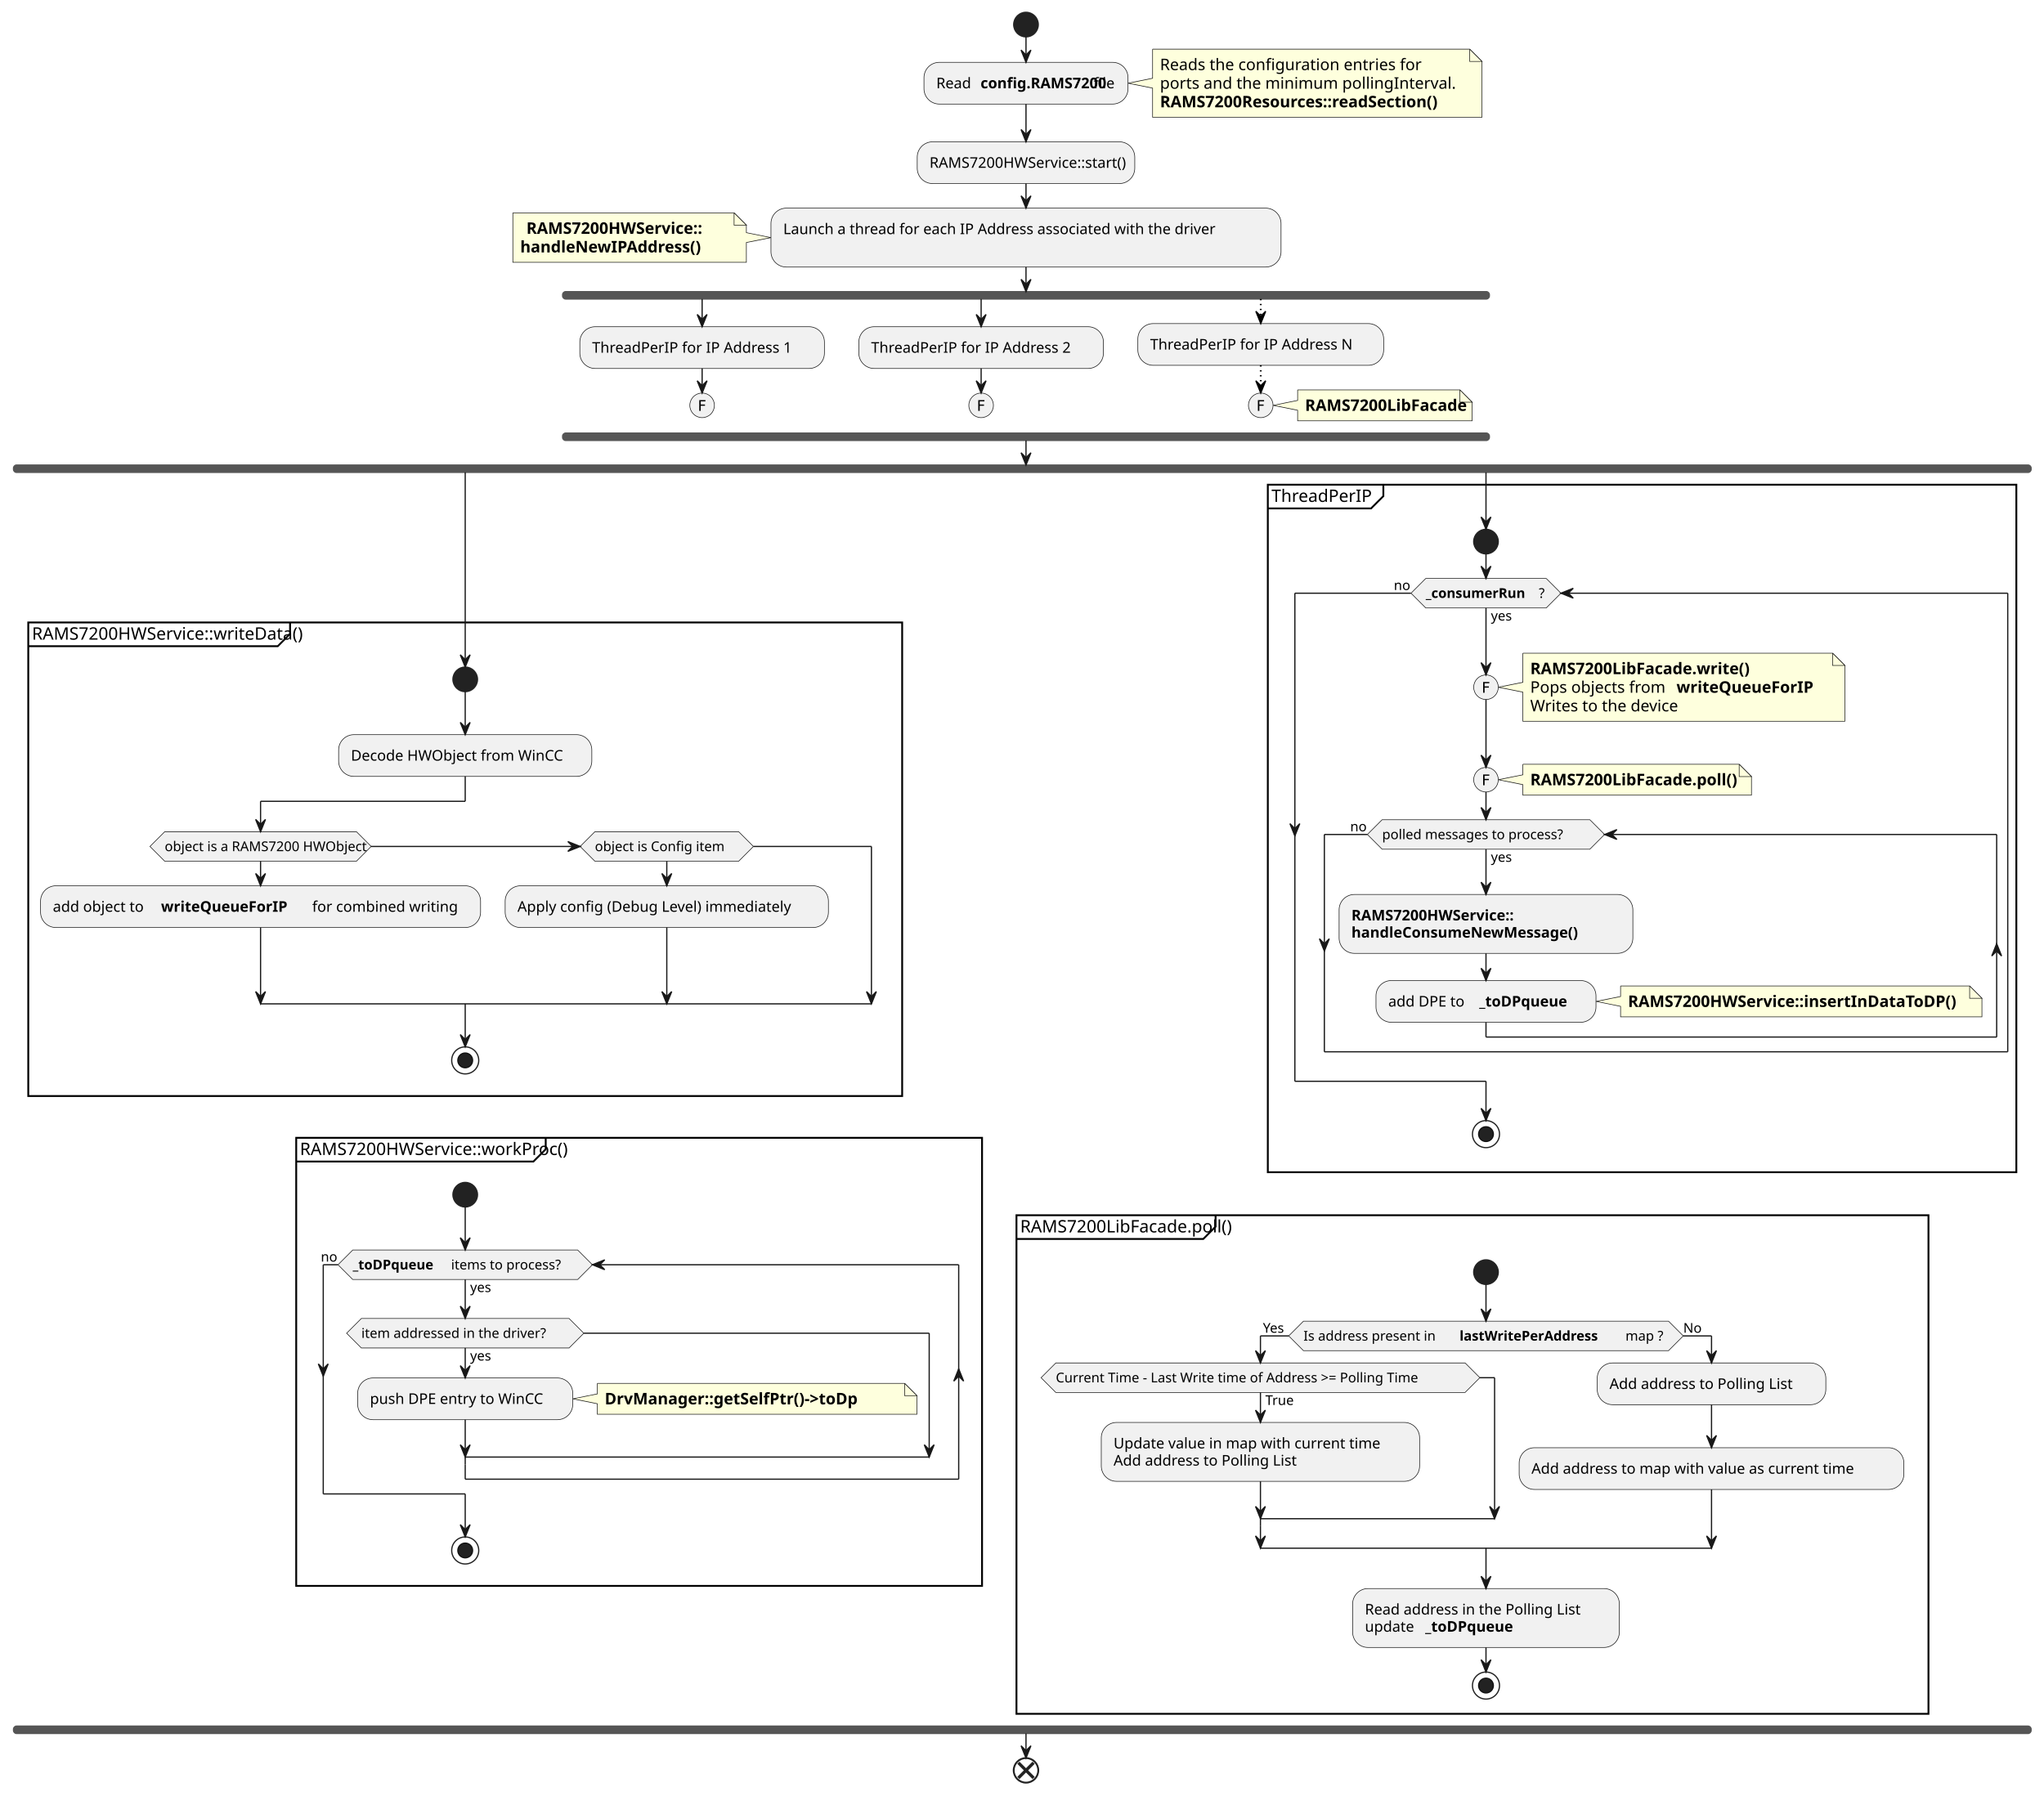
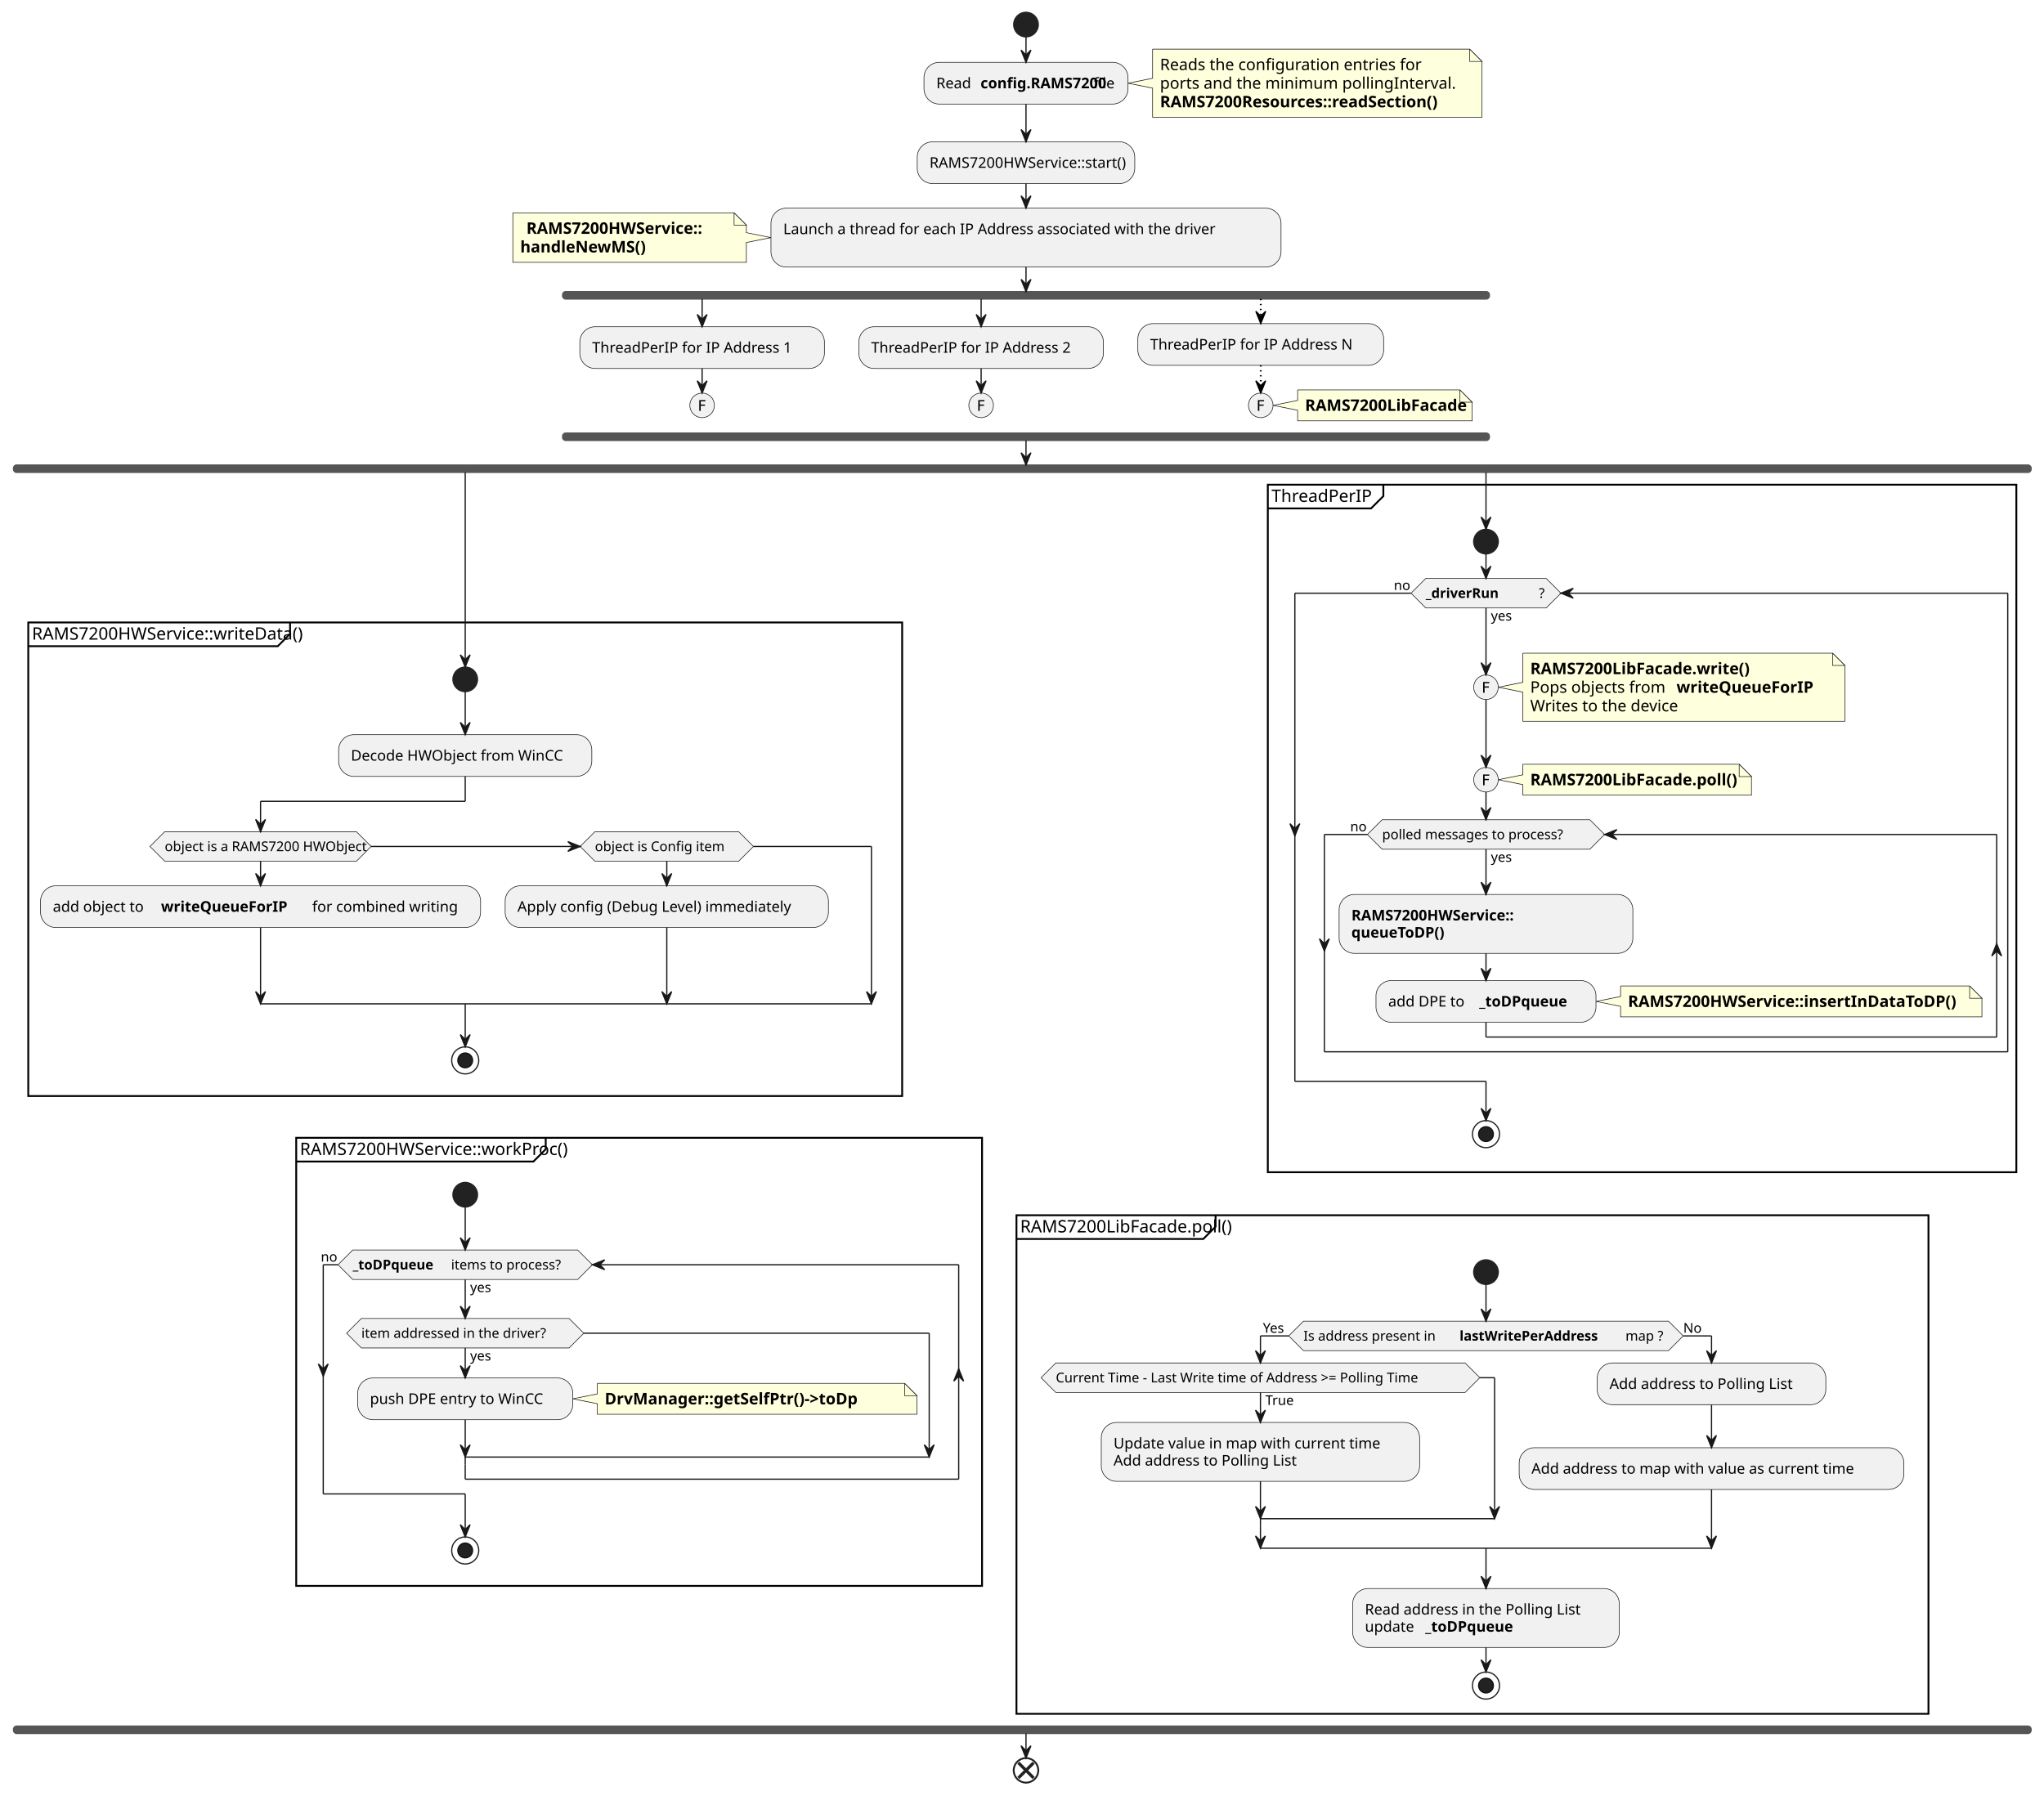
<svg xmlns="http://www.w3.org/2000/svg" contentStyleType="text/css" height="1461px" preserveAspectRatio="none" style="width:1663px;height:1461px;background:#FFFFFF;" version="1.1" viewBox="0 0 1663 1461" width="1663px" zoomAndPan="magnify">
  <defs />
  <g>
    <ellipse cx="834.75" cy="20" fill="#222222" rx="10" ry="10" style="stroke:#222222;stroke-width:1.0;" />
    <path d="M937.75,40 L937.75,63.699 L917.75,67.699 L937.75,71.699 L937.75,95.398 A0,0 0 0 0 937.75,95.398 L1205.75,95.398 A0,0 0 0 0 1205.75,95.398 L1205.75,50 L1195.75,40 L937.75,40 A0,0 0 0 0 937.75,40 " fill="#FEFFDD" style="stroke:#181818;stroke-width:0.5;" />
    <path d="M1195.75,40 L1195.75,50 L1205.75,50 L1195.75,40 " fill="#FEFFDD" style="stroke:#181818;stroke-width:0.5;" />
    <text fill="#000000" font-family="sans-serif" font-size="13" lengthAdjust="spacing" textLength="220" x="943.75" y="57.067">Reads the configuration entries for</text>
    <text fill="#000000" font-family="sans-serif" font-size="13" lengthAdjust="spacing" textLength="247" x="943.75" y="72.2">ports and the minimum pollingInterval.</text>
    <text fill="#000000" font-family="sans-serif" font-size="13" font-weight="bold" lengthAdjust="spacing" textLength="231" x="943.75" y="87.332">RAMS7200Resources::readSection()</text>
    <rect fill="#F1F1F1" height="33.969" rx="12.5" ry="12.5" style="stroke:#181818;stroke-width:0.5;" width="166" x="751.75" y="50.715" />
    <text fill="#000000" font-family="sans-serif" font-size="12" lengthAdjust="spacing" textLength="32" x="761.75" y="71.853">Read</text>
    <text fill="#000000" font-family="sans-serif" font-size="12" font-weight="bold" lengthAdjust="spacing" textLength="88" x="797.75" y="71.853">config.RAMS7200</text>
    <text fill="#000000" font-family="sans-serif" font-size="12" lengthAdjust="spacing" textLength="18" x="889.75" y="71.853">file</text>
    <rect fill="#F1F1F1" height="33.969" rx="12.5" ry="12.5" style="stroke:#181818;stroke-width:0.5;" width="177" x="746.25" y="115.398" />
    <text fill="#000000" font-family="sans-serif" font-size="12" lengthAdjust="spacing" textLength="153" x="756.25" y="136.537">RAMS7200HWService::start()</text>
    <path d="M417.25,173.203 L417.25,213.469 A0,0 0 0 0 417.25,213.469 L607.25,213.469 A0,0 0 0 0 607.25,213.469 L607.25,197.336 L627.25,193.336 L607.25,189.336 L607.25,183.203 L597.25,173.203 L417.25,173.203 A0,0 0 0 0 417.25,173.203 " fill="#FEFFDD" style="stroke:#181818;stroke-width:0.5;" />
    <path d="M597.25,173.203 L597.25,183.203 L607.25,183.203 L597.25,173.203 " fill="#FEFFDD" style="stroke:#181818;stroke-width:0.5;" />
    <text fill="#000000" font-family="sans-serif" font-size="13" font-weight="bold" lengthAdjust="spacing" textLength="133" x="428.25" y="190.27">RAMS7200HWService::</text>
-     <text fill="#000000" font-family="sans-serif" font-size="13" font-weight="bold" lengthAdjust="spacing" textLength="169" x="423.25" y="205.403">handleNewIPAddress()</text>
+     <text fill="#000000" font-family="sans-serif" font-size="13" font-weight="bold" lengthAdjust="spacing" textLength="169" x="423.25" y="205.403">handleNewMS()</text>
    <rect fill="#F1F1F1" height="47.938" rx="12.5" ry="12.5" style="stroke:#181818;stroke-width:0.5;" width="415" x="627.25" y="169.367" />
    <text fill="#000000" font-family="sans-serif" font-size="12" lengthAdjust="spacing" textLength="395" x="637.25" y="190.506">Launch a thread for each IP Address associated with the driver</text>
    <text fill="#000000" font-family="sans-serif" font-size="12" lengthAdjust="spacing" textLength="4" x="637.25" y="204.475"> </text>
    <rect fill="#555555" height="6" rx="2.5" ry="2.5" style="stroke:#555555;stroke-width:1.0;" width="754" x="457.75" y="237.305" />
    <rect fill="#F1F1F1" height="33.969" rx="12.5" ry="12.5" style="stroke:#181818;stroke-width:0.5;" width="199" x="471.75" y="265.871" />
    <text fill="#000000" font-family="sans-serif" font-size="12" lengthAdjust="spacing" textLength="179" x="481.75" y="287.01">ThreadPerIP for IP Address 1</text>
    <ellipse cx="571.25" cy="329.84" fill="#F1F1F1" rx="10" ry="10" style="stroke:#181818;stroke-width:0.5;" />
    <path d="M568.922,325.59 L573.953,325.59 L573.953,326.59 L570.109,326.59 L570.109,329.168 L573.578,329.168 L573.578,330.168 L570.109,330.168 L570.109,334.34 L568.922,334.34 L568.922,325.59 Z " fill="#000000" />
    <rect fill="#F1F1F1" height="33.969" rx="12.5" ry="12.5" style="stroke:#181818;stroke-width:0.5;" width="199" x="698.75" y="265.871" />
    <text fill="#000000" font-family="sans-serif" font-size="12" lengthAdjust="spacing" textLength="179" x="708.75" y="287.01">ThreadPerIP for IP Address 2</text>
    <ellipse cx="798.25" cy="329.84" fill="#F1F1F1" rx="10" ry="10" style="stroke:#181818;stroke-width:0.5;" />
    <path d="M795.922,325.59 L800.953,325.59 L800.953,326.59 L797.109,326.59 L797.109,329.168 L800.578,329.168 L800.578,330.168 L797.109,330.168 L797.109,334.34 L795.922,334.34 L795.922,325.59 Z " fill="#000000" />
    <rect fill="#F1F1F1" height="33.969" rx="12.5" ry="12.5" style="stroke:#181818;stroke-width:0.5;" width="200" x="925.75" y="263.305" />
    <text fill="#000000" font-family="sans-serif" font-size="12" lengthAdjust="spacing" textLength="180" x="935.75" y="284.443">ThreadPerIP for IP Address N</text>
    <path d="M1055.75,317.273 L1055.75,325.84 L1035.75,329.84 L1055.75,333.84 L1055.75,342.406 A0,0 0 0 0 1055.75,342.406 L1197.75,342.406 A0,0 0 0 0 1197.75,342.406 L1197.75,327.273 L1187.75,317.273 L1055.75,317.273 A0,0 0 0 0 1055.75,317.273 " fill="#FEFFDD" style="stroke:#181818;stroke-width:0.5;" />
    <path d="M1187.75,317.273 L1187.75,327.273 L1197.75,327.273 L1187.75,317.273 " fill="#FEFFDD" style="stroke:#181818;stroke-width:0.5;" />
    <text fill="#000000" font-family="sans-serif" font-size="13" font-weight="bold" lengthAdjust="spacing" textLength="121" x="1061.75" y="334.34">RAMS7200LibFacade</text>
    <ellipse cx="1025.75" cy="329.84" fill="#F1F1F1" rx="10" ry="10" style="stroke:#181818;stroke-width:0.5;" />
    <path d="M1023.422,325.59 L1028.453,325.59 L1028.453,326.59 L1024.609,326.59 L1024.609,329.168 L1028.078,329.168 L1028.078,330.168 L1024.609,330.168 L1024.609,334.34 L1023.422,334.34 L1023.422,325.59 Z " fill="#000000" />
    <rect fill="#555555" height="6" rx="2.5" ry="2.5" style="stroke:#555555;stroke-width:1.0;" width="754" x="457.75" y="352.406" />
    <rect fill="#555555" height="6" rx="2.5" ry="2.5" style="stroke:#555555;stroke-width:1.0;" width="1641.5" x="11" y="378.406" />
    <rect fill="none" height="385.352" style="stroke:#000000;stroke-width:1.5;" width="711" x="23" y="506.512" />
    <path d="M236,506.512 L236,515.809 L226,525.809 L23,525.809 " fill="none" style="stroke:#000000;stroke-width:1.5;" />
    <text fill="#000000" font-family="sans-serif" font-size="14" lengthAdjust="spacing" textLength="203" x="26" y="520.507">RAMS7200HWService::writeData()</text>
    <ellipse cx="378.5" cy="552.809" fill="#222222" rx="10" ry="10" style="stroke:#222222;stroke-width:1.0;" />
    <rect fill="#F1F1F1" height="33.969" rx="12.5" ry="12.5" style="stroke:#181818;stroke-width:0.5;" width="206" x="275.5" y="597.809" />
    <text fill="#000000" font-family="sans-serif" font-size="12" lengthAdjust="spacing" textLength="186" x="285.5" y="618.947">Decode HWObject from WinCC</text>
    <polygon fill="#F1F1F1" points="134,676.777,290,676.777,302,688.777,290,700.777,134,700.777,122,688.777,134,676.777" style="stroke:#181818;stroke-width:0.5;" />
    <text fill="#000000" font-family="sans-serif" font-size="11" lengthAdjust="spacing" textLength="156" x="134" y="692.585">object is a RAMS7200 HWObject</text>
    <rect fill="#F1F1F1" height="33.969" rx="12.5" ry="12.5" style="stroke:#181818;stroke-width:0.5;" width="358" x="33" y="720.777" />
    <text fill="#000000" font-family="sans-serif" font-size="12" lengthAdjust="spacing" textLength="84" x="43" y="741.916">add object to</text>
    <text fill="#000000" font-family="sans-serif" font-size="12" font-weight="bold" lengthAdjust="spacing" textLength="119" x="131" y="741.916">writeQueueForIP</text>
    <text fill="#000000" font-family="sans-serif" font-size="12" lengthAdjust="spacing" textLength="127" x="254" y="741.916">for combined writing</text>
    <polygon fill="#F1F1F1" points="484,676.777,601,676.777,613,688.777,601,700.777,484,700.777,472,688.777,484,676.777" style="stroke:#181818;stroke-width:0.5;" />
    <text fill="#000000" font-family="sans-serif" font-size="11" lengthAdjust="spacing" textLength="117" x="484" y="692.585">object is Config item</text>
    <rect fill="#F1F1F1" height="33.969" rx="12.5" ry="12.5" style="stroke:#181818;stroke-width:0.5;" width="263" x="411" y="720.777" />
    <text fill="#000000" font-family="sans-serif" font-size="12" lengthAdjust="spacing" textLength="243" x="421" y="741.916">Apply config (Debug Level) immediately</text>
    <ellipse cx="378.5" cy="862.859" fill="none" rx="11" ry="11" style="stroke:#222222;stroke-width:1.0;" />
    <ellipse cx="378.5" cy="862.859" fill="#222222" rx="6" ry="6" style="stroke:#111111;stroke-width:1.0;" />
    <rect fill="none" height="364.613" style="stroke:#000000;stroke-width:1.5;" width="558" x="241" y="925.859" />
    <path d="M444,925.859 L444,935.156 L434,945.156 L241,945.156 " fill="none" style="stroke:#000000;stroke-width:1.5;" />
    <text fill="#000000" font-family="sans-serif" font-size="14" lengthAdjust="spacing" textLength="193" x="244" y="939.855">RAMS7200HWService::workProc()</text>
    <ellipse cx="378.5" cy="972.156" fill="#222222" rx="10" ry="10" style="stroke:#222222;stroke-width:1.0;" />
    <path d="M486,1125.687 L486,1134.253 L466,1138.253 L486,1142.253 L486,1150.82 A0,0 0 0 0 486,1150.82 L746,1150.82 A0,0 0 0 0 746,1150.82 L746,1135.687 L736,1125.687 L486,1125.687 A0,0 0 0 0 486,1125.687 " fill="#FEFFDD" style="stroke:#181818;stroke-width:0.5;" />
    <path d="M736,1125.687 L736,1135.687 L746,1135.687 L736,1125.687 " fill="#FEFFDD" style="stroke:#181818;stroke-width:0.5;" />
    <text fill="#000000" font-family="sans-serif" font-size="13" font-weight="bold" lengthAdjust="spacing" textLength="239" x="492" y="1142.754">DrvManager::getSelfPtr()-&gt;toDp</text>
    <rect fill="#F1F1F1" height="33.969" rx="12.5" ry="12.5" style="stroke:#181818;stroke-width:0.5;" width="175" x="291" y="1121.269" />
    <text fill="#000000" font-family="sans-serif" font-size="12" lengthAdjust="spacing" textLength="155" x="301" y="1142.408">push DPE entry to WinCC</text>
    <polygon fill="#F1F1F1" points="294,1072.867,463,1072.867,475,1084.867,463,1096.867,294,1096.867,282,1084.867,294,1072.867" style="stroke:#181818;stroke-width:0.5;" />
    <text fill="#000000" font-family="sans-serif" font-size="11" lengthAdjust="spacing" textLength="20" x="382.5" y="1107.077">yes</text>
    <text fill="#000000" font-family="sans-serif" font-size="11" lengthAdjust="spacing" textLength="169" x="294" y="1088.675">item addressed in the driver?</text>
    <polygon fill="#F1F1F1" points="287,1017.156,470,1017.156,482,1029.156,470,1041.156,287,1041.156,275,1029.156,287,1017.156" style="stroke:#181818;stroke-width:0.5;" />
    <text fill="#000000" font-family="sans-serif" font-size="11" lengthAdjust="spacing" textLength="20" x="382.5" y="1051.367">yes</text>
    <text fill="#000000" font-family="sans-serif" font-size="11" font-weight="bold" lengthAdjust="spacing" textLength="76" x="287" y="1032.964">_toDPqueue</text>
    <text fill="#000000" font-family="sans-serif" font-size="11" lengthAdjust="spacing" textLength="103" x="367" y="1032.964">items to process?</text>
    <text fill="#000000" font-family="sans-serif" font-size="11" lengthAdjust="spacing" textLength="14" x="261" y="1026.562">no</text>
    <ellipse cx="378.5" cy="1261.64" fill="none" rx="11" ry="11" style="stroke:#222222;stroke-width:1.0;" />
    <ellipse cx="378.5" cy="1261.64" fill="#222222" rx="6" ry="6" style="stroke:#111111;stroke-width:1.0;" />
    <rect fill="none" height="559.457" style="stroke:#000000;stroke-width:1.5;" width="609" x="1031.5" y="394.406" />
    <path d="M1125.5,394.406 L1125.5,403.703 L1115.5,413.703 L1031.5,413.703 " fill="none" style="stroke:#000000;stroke-width:1.5;" />
    <text fill="#000000" font-family="sans-serif" font-size="14" lengthAdjust="spacing" textLength="84" x="1034.5" y="408.401">ThreadPerIP</text>
    <ellipse cx="1209" cy="440.703" fill="#222222" rx="10" ry="10" style="stroke:#222222;stroke-width:1.0;" />
    <path d="M1239,531.508 L1239,555.207 L1219,559.207 L1239,563.207 L1239,586.906 A0,0 0 0 0 1239,586.906 L1501,586.906 A0,0 0 0 0 1501,586.906 L1501,541.508 L1491,531.508 L1239,531.508 A0,0 0 0 0 1239,531.508 " fill="#FEFFDD" style="stroke:#181818;stroke-width:0.5;" />
    <path d="M1491,531.508 L1491,541.508 L1501,541.508 L1491,531.508 " fill="#FEFFDD" style="stroke:#181818;stroke-width:0.5;" />
    <text fill="#000000" font-family="sans-serif" font-size="13" font-weight="bold" lengthAdjust="spacing" textLength="175" x="1245" y="548.575">RAMS7200LibFacade.write()</text>
    <text fill="#000000" font-family="sans-serif" font-size="13" lengthAdjust="spacing" textLength="115" x="1245" y="563.707">Pops objects from</text>
    <text fill="#000000" font-family="sans-serif" font-size="13" font-weight="bold" lengthAdjust="spacing" textLength="122" x="1364" y="563.707">writeQueueForIP</text>
    <text fill="#000000" font-family="sans-serif" font-size="13" lengthAdjust="spacing" textLength="126" x="1245" y="578.84">Writes to the device</text>
    <ellipse cx="1209" cy="559.207" fill="#F1F1F1" rx="10" ry="10" style="stroke:#181818;stroke-width:0.5;" />
    <path d="M1206.672,554.957 L1211.703,554.957 L1211.703,555.957 L1207.859,555.957 L1207.859,558.535 L1211.328,558.535 L1211.328,559.535 L1207.859,559.535 L1207.859,563.707 L1206.672,563.707 L1206.672,554.957 Z " fill="#000000" />
    <path d="M1239,621.906 L1239,630.473 L1219,634.473 L1239,638.473 L1239,647.039 A0,0 0 0 0 1239,647.039 L1425,647.039 A0,0 0 0 0 1425,647.039 L1425,631.906 L1415,621.906 L1239,621.906 A0,0 0 0 0 1239,621.906 " fill="#FEFFDD" style="stroke:#181818;stroke-width:0.5;" />
    <path d="M1415,621.906 L1415,631.906 L1425,631.906 L1415,621.906 " fill="#FEFFDD" style="stroke:#181818;stroke-width:0.5;" />
    <text fill="#000000" font-family="sans-serif" font-size="13" font-weight="bold" lengthAdjust="spacing" textLength="165" x="1245" y="638.973">RAMS7200LibFacade.poll()</text>
    <ellipse cx="1209" cy="634.473" fill="#F1F1F1" rx="10" ry="10" style="stroke:#181818;stroke-width:0.5;" />
    <path d="M1206.672,630.223 L1211.703,630.223 L1211.703,631.223 L1207.859,631.223 L1207.859,633.801 L1211.328,633.801 L1211.328,634.801 L1207.859,634.801 L1207.859,638.973 L1206.672,638.973 L1206.672,630.223 Z " fill="#000000" />
    <rect fill="#F1F1F1" height="47.938" rx="12.5" ry="12.5" style="stroke:#181818;stroke-width:0.5;" width="239" x="1089.5" y="727.844" />
    <text fill="#000000" font-family="sans-serif" font-size="12" font-weight="bold" lengthAdjust="spacing" textLength="126" x="1099.5" y="748.982">RAMS7200HWService::</text>
-     <text fill="#000000" font-family="sans-serif" font-size="12" font-weight="bold" lengthAdjust="spacing" textLength="219" x="1099.5" y="762.951">handleConsumeNewMessage()</text>
+     <text fill="#000000" font-family="sans-serif" font-size="12" font-weight="bold" lengthAdjust="spacing" textLength="219" x="1099.5" y="762.951">queueToDP()</text>
    <path d="M1318.5,802.312 L1318.5,810.879 L1298.5,814.879 L1318.5,818.879 L1318.5,827.445 A0,0 0 0 0 1318.5,827.445 L1612.5,827.445 A0,0 0 0 0 1612.5,827.445 L1612.5,812.312 L1602.5,802.312 L1318.5,802.312 A0,0 0 0 0 1318.5,802.312 " fill="#FEFFDD" style="stroke:#181818;stroke-width:0.5;" />
    <path d="M1602.5,802.312 L1602.5,812.312 L1612.5,812.312 L1602.5,802.312 " fill="#FEFFDD" style="stroke:#181818;stroke-width:0.5;" />
    <text fill="#000000" font-family="sans-serif" font-size="13" font-weight="bold" lengthAdjust="spacing" textLength="273" x="1324.5" y="819.379">RAMS7200HWService::insertInDataToDP()</text>
    <rect fill="#F1F1F1" height="33.969" rx="12.5" ry="12.5" style="stroke:#181818;stroke-width:0.5;" width="179" x="1119.5" y="797.894" />
    <text fill="#000000" font-family="sans-serif" font-size="12" lengthAdjust="spacing" textLength="70" x="1129.5" y="819.033">add DPE to</text>
    <text fill="#000000" font-family="sans-serif" font-size="12" font-weight="bold" lengthAdjust="spacing" textLength="85" x="1203.5" y="819.033">_toDPqueue</text>
    <polygon fill="#F1F1F1" points="1124.5,667.039,1293.5,667.039,1305.5,679.039,1293.5,691.039,1124.5,691.039,1112.5,679.039,1124.5,667.039" style="stroke:#181818;stroke-width:0.5;" />
    <text fill="#000000" font-family="sans-serif" font-size="11" lengthAdjust="spacing" textLength="20" x="1213" y="701.25">yes</text>
    <text fill="#000000" font-family="sans-serif" font-size="11" lengthAdjust="spacing" textLength="169" x="1124.5" y="682.847">polled messages to process?</text>
    <text fill="#000000" font-family="sans-serif" font-size="11" lengthAdjust="spacing" textLength="14" x="1098.5" y="676.445">no</text>
    <polygon fill="#F1F1F1" points="1160,470.703,1258,470.703,1270,482.703,1258,494.703,1160,494.703,1148,482.703,1160,470.703" style="stroke:#181818;stroke-width:0.5;" />
    <text fill="#000000" font-family="sans-serif" font-size="11" lengthAdjust="spacing" textLength="20" x="1213" y="504.914">yes</text>
-     <text fill="#000000" font-family="sans-serif" font-size="11" font-weight="bold" lengthAdjust="spacing" textLength="92" x="1160" y="486.511">_consumerRun</text>
+     <text fill="#000000" font-family="sans-serif" font-size="11" font-weight="bold" lengthAdjust="spacing" textLength="92" x="1160" y="486.511">_driverRun</text>
    <text fill="#000000" font-family="sans-serif" font-size="11" lengthAdjust="spacing" textLength="6" x="1252" y="486.511">?</text>
    <text fill="#000000" font-family="sans-serif" font-size="11" lengthAdjust="spacing" textLength="14" x="1134" y="480.109">no</text>
    <ellipse cx="1209" cy="922.863" fill="none" rx="11" ry="11" style="stroke:#222222;stroke-width:1.0;" />
    <ellipse cx="1209" cy="922.863" fill="#222222" rx="6" ry="6" style="stroke:#111111;stroke-width:1.0;" />
    <rect fill="none" height="405.714" style="stroke:#000000;stroke-width:1.5;" width="742" x="827" y="988.863" />
    <path d="M989,988.863 L989,998.16 L979,1008.16 L827,1008.16 " fill="none" style="stroke:#000000;stroke-width:1.5;" />
    <text fill="#000000" font-family="sans-serif" font-size="14" lengthAdjust="spacing" textLength="152" x="830" y="1002.858">RAMS7200LibFacade.poll()</text>
    <ellipse cx="1209" cy="1035.16" fill="#222222" rx="10" ry="10" style="stroke:#222222;stroke-width:1.0;" />
    <polygon fill="#F1F1F1" points="1060.5,1075.066,1357.5,1075.066,1369.5,1087.066,1357.5,1099.066,1060.5,1099.066,1048.5,1087.066,1060.5,1075.066" style="stroke:#181818;stroke-width:0.5;" />
    <text fill="#000000" font-family="sans-serif" font-size="11" lengthAdjust="spacing" textLength="123" x="1060.5" y="1090.874">Is address present in</text>
    <text fill="#000000" font-family="sans-serif" font-size="11" font-weight="bold" lengthAdjust="spacing" textLength="131" x="1187.5" y="1090.874">lastWritePerAddress</text>
    <text fill="#000000" font-family="sans-serif" font-size="11" lengthAdjust="spacing" textLength="35" x="1322.5" y="1090.874">map ?</text>
    <text fill="#000000" font-family="sans-serif" font-size="11" lengthAdjust="spacing" textLength="21" x="1027.5" y="1084.472">Yes</text>
    <text fill="#000000" font-family="sans-serif" font-size="11" lengthAdjust="spacing" textLength="15" x="1369.5" y="1084.472">No</text>
    <rect fill="#F1F1F1" height="47.938" rx="12.5" ry="12.5" style="stroke:#181818;stroke-width:0.5;" width="259" x="896" y="1157.468" />
    <text fill="#000000" font-family="sans-serif" font-size="12" lengthAdjust="spacing" textLength="239" x="906" y="1178.607">Update value in map with current time</text>
    <text fill="#000000" font-family="sans-serif" font-size="12" lengthAdjust="spacing" textLength="166" x="906" y="1192.576">Add address to Polling List</text>
    <polygon fill="#F1F1F1" points="859,1109.066,1192,1109.066,1204,1121.066,1192,1133.066,859,1133.066,847,1121.066,859,1109.066" style="stroke:#181818;stroke-width:0.5;" />
    <text fill="#000000" font-family="sans-serif" font-size="11" lengthAdjust="spacing" textLength="26" x="1029.5" y="1143.276">True</text>
    <text fill="#000000" font-family="sans-serif" font-size="11" lengthAdjust="spacing" textLength="333" x="859" y="1124.874">Current Time - Last Write time of Address &gt;= Polling Time</text>
    <rect fill="#F1F1F1" height="33.969" rx="12.5" ry="12.5" style="stroke:#181818;stroke-width:0.5;" width="186" x="1299.5" y="1109.066" />
    <text fill="#000000" font-family="sans-serif" font-size="12" lengthAdjust="spacing" textLength="166" x="1309.5" y="1130.205">Add address to Polling List</text>
    <rect fill="#F1F1F1" height="33.969" rx="12.5" ry="12.5" style="stroke:#181818;stroke-width:0.5;" width="313" x="1236" y="1178.035" />
    <text fill="#000000" font-family="sans-serif" font-size="12" lengthAdjust="spacing" textLength="293" x="1246" y="1199.173">Add address to map with value as current time</text>
    <rect fill="#F1F1F1" height="47.938" rx="12.5" ry="12.5" style="stroke:#181818;stroke-width:0.5;" width="217" x="1100.5" y="1292.64" />
    <text fill="#000000" font-family="sans-serif" font-size="12" lengthAdjust="spacing" textLength="197" x="1110.5" y="1313.779">Read address in the Polling List</text>
    <text fill="#000000" font-family="sans-serif" font-size="12" lengthAdjust="spacing" textLength="45" x="1110.5" y="1327.748">update</text>
    <text fill="#000000" font-family="sans-serif" font-size="12" font-weight="bold" lengthAdjust="spacing" textLength="85" x="1159.5" y="1327.748">_toDPqueue</text>
    <ellipse cx="1209" cy="1371.578" fill="none" rx="11" ry="11" style="stroke:#222222;stroke-width:1.0;" />
    <ellipse cx="1209" cy="1371.578" fill="#222222" rx="6" ry="6" style="stroke:#111111;stroke-width:1.0;" />
    <rect fill="#555555" height="6" rx="2.5" ry="2.5" style="stroke:#555555;stroke-width:1.0;" width="1641.5" x="11" y="1404.578" />
    <ellipse cx="834.75" cy="1440.578" fill="none" rx="10" ry="10" style="stroke:#222222;stroke-width:1.5;" />
    <line style="stroke:#222222;stroke-width:2.5;" x1="828.563" x2="840.937" y1="1434.39" y2="1446.765" />
    <line style="stroke:#222222;stroke-width:2.5;" x1="840.937" x2="828.563" y1="1434.39" y2="1446.765" />
    <line style="stroke:#181818;stroke-width:1.0;" x1="834.75" x2="834.75" y1="30" y2="50.715" />
    <polygon fill="#181818" points="830.75,40.715,834.75,50.715,838.75,40.715,834.75,44.715" style="stroke:#181818;stroke-width:1.0;" />
    <line style="stroke:#181818;stroke-width:1.0;" x1="834.75" x2="834.75" y1="84.684" y2="115.398" />
    <polygon fill="#181818" points="830.75,105.398,834.75,115.398,838.75,105.398,834.75,109.398" style="stroke:#181818;stroke-width:1.0;" />
    <line style="stroke:#181818;stroke-width:1.0;" x1="834.75" x2="834.75" y1="149.367" y2="169.367" />
    <polygon fill="#181818" points="830.75,159.367,834.75,169.367,838.75,159.367,834.75,163.367" style="stroke:#181818;stroke-width:1.0;" />
    <line style="stroke:#181818;stroke-width:1.0;" x1="571.25" x2="571.25" y1="299.84" y2="319.84" />
    <polygon fill="#181818" points="567.25,309.84,571.25,319.84,575.25,309.84,571.25,313.84" style="stroke:#181818;stroke-width:1.0;" />
    <line style="stroke:#181818;stroke-width:1.0;" x1="798.25" x2="798.25" y1="299.84" y2="319.84" />
    <polygon fill="#181818" points="794.25,309.84,798.25,319.84,802.25,309.84,798.25,313.84" style="stroke:#181818;stroke-width:1.0;" />
    <line style="stroke:#000000;stroke-width:1.5;stroke-dasharray:1.0,3.0;" x1="1025.75" x2="1025.75" y1="297.273" y2="319.84" />
    <polygon fill="#000000" points="1021.75,309.84,1025.75,319.84,1029.75,309.84,1025.75,313.84" style="stroke:#000000;stroke-width:1.0;" />
    <line style="stroke:#181818;stroke-width:1.0;" x1="571.25" x2="571.25" y1="243.305" y2="265.871" />
    <polygon fill="#181818" points="567.25,255.871,571.25,265.871,575.25,255.871,571.25,259.871" style="stroke:#181818;stroke-width:1.0;" />
    <line style="stroke:#181818;stroke-width:1.0;" x1="798.25" x2="798.25" y1="243.305" y2="265.871" />
    <polygon fill="#181818" points="794.25,255.871,798.25,265.871,802.25,255.871,798.25,259.871" style="stroke:#181818;stroke-width:1.0;" />
    <line style="stroke:#000000;stroke-width:1.5;stroke-dasharray:1.0,3.0;" x1="1025.75" x2="1025.75" y1="243.305" y2="263.305" />
    <polygon fill="#000000" points="1021.75,253.305,1025.75,263.305,1029.75,253.305,1025.75,257.305" style="stroke:#000000;stroke-width:1.0;" />
    <line style="stroke:#181818;stroke-width:1.0;" x1="834.75" x2="834.75" y1="217.305" y2="237.305" />
    <polygon fill="#181818" points="830.75,227.305,834.75,237.305,838.75,227.305,834.75,231.305" style="stroke:#181818;stroke-width:1.0;" />
    <line style="stroke:#181818;stroke-width:1.0;" x1="378.5" x2="378.5" y1="562.809" y2="597.809" />
    <polygon fill="#181818" points="374.5,587.809,378.5,597.809,382.5,587.809,378.5,591.809" style="stroke:#181818;stroke-width:1.0;" />
    <line style="stroke:#181818;stroke-width:1.0;" x1="212" x2="212" y1="700.777" y2="720.777" />
    <polygon fill="#181818" points="208,710.777,212,720.777,216,710.777,212,714.777" style="stroke:#181818;stroke-width:1.0;" />
    <line style="stroke:#181818;stroke-width:1.0;" x1="212" x2="212" y1="754.746" y2="816.859" />
    <polygon fill="#181818" points="208,806.859,212,816.859,216,806.859,212,810.859" style="stroke:#181818;stroke-width:1.0;" />
    <line style="stroke:#181818;stroke-width:1.0;" x1="542.5" x2="542.5" y1="700.777" y2="720.777" />
    <polygon fill="#181818" points="538.5,710.777,542.5,720.777,546.5,710.777,542.5,714.777" style="stroke:#181818;stroke-width:1.0;" />
    <line style="stroke:#181818;stroke-width:1.0;" x1="542.5" x2="542.5" y1="754.746" y2="816.859" />
    <polygon fill="#181818" points="538.5,806.859,542.5,816.859,546.5,806.859,542.5,810.859" style="stroke:#181818;stroke-width:1.0;" />
    <line style="stroke:#181818;stroke-width:1.0;" x1="302" x2="472" y1="688.777" y2="688.777" />
    <polygon fill="#181818" points="462,684.777,472,688.777,462,692.777,466,688.777" style="stroke:#181818;stroke-width:1.0;" />
    <line style="stroke:#181818;stroke-width:1.0;" x1="378.5" x2="378.5" y1="631.777" y2="652.039" />
    <line style="stroke:#181818;stroke-width:1.0;" x1="378.5" x2="212" y1="652.039" y2="652.039" />
    <line style="stroke:#181818;stroke-width:1.0;" x1="212" x2="212" y1="652.039" y2="676.777" />
    <polygon fill="#181818" points="208,666.777,212,676.777,216,666.777,212,670.777" style="stroke:#181818;stroke-width:1.0;" />
    <line style="stroke:#181818;stroke-width:1.0;" x1="613" x2="709" y1="688.777" y2="688.777" />
    <line style="stroke:#181818;stroke-width:1.0;" x1="709" x2="709" y1="688.777" y2="816.859" />
    <polygon fill="#181818" points="705,806.859,709,816.859,713,806.859,709,810.859" style="stroke:#181818;stroke-width:1.0;" />
    <line style="stroke:#181818;stroke-width:1.0;" x1="212" x2="709" y1="816.859" y2="816.859" />
    <line style="stroke:#181818;stroke-width:1.0;" x1="378.5" x2="378.5" y1="816.859" y2="851.859" />
    <polygon fill="#181818" points="374.5,841.859,378.5,851.859,382.5,841.859,378.5,845.859" style="stroke:#181818;stroke-width:1.0;" />
    <line style="stroke:#181818;stroke-width:1.0;" x1="378.5" x2="378.5" y1="1096.867" y2="1121.269" />
    <polygon fill="#181818" points="374.5,1111.269,378.5,1121.269,382.5,1111.269,378.5,1115.269" style="stroke:#181818;stroke-width:1.0;" />
    <line style="stroke:#181818;stroke-width:1.0;" x1="475" x2="756" y1="1084.867" y2="1084.867" />
    <line style="stroke:#181818;stroke-width:1.0;" x1="756" x2="756" y1="1084.867" y2="1185.64" />
    <polygon fill="#181818" points="752,1175.64,756,1185.64,760,1175.64,756,1179.64" style="stroke:#181818;stroke-width:1.0;" />
    <line style="stroke:#181818;stroke-width:1.0;" x1="756" x2="378.5" y1="1185.64" y2="1185.64" />
    <line style="stroke:#181818;stroke-width:1.0;" x1="378.5" x2="378.5" y1="1185.64" y2="1191.64" />
    <line style="stroke:#181818;stroke-width:1.0;" x1="378.5" x2="378.5" y1="1155.238" y2="1185.64" />
    <polygon fill="#181818" points="374.5,1175.64,378.5,1185.64,382.5,1175.64,378.5,1179.64" style="stroke:#181818;stroke-width:1.0;" />
    <line style="stroke:#181818;stroke-width:1.0;" x1="378.5" x2="378.5" y1="1041.156" y2="1072.867" />
    <polygon fill="#181818" points="374.5,1062.867,378.5,1072.867,382.5,1062.867,378.5,1066.867" style="stroke:#181818;stroke-width:1.0;" />
    <line style="stroke:#181818;stroke-width:1.0;" x1="378.5" x2="378.5" y1="1191.64" y2="1203.64" />
    <line style="stroke:#181818;stroke-width:1.0;" x1="378.5" x2="780" y1="1203.64" y2="1203.64" />
    <polygon fill="#181818" points="776,1123.851,780,1113.851,784,1123.851,780,1119.851" style="stroke:#181818;stroke-width:1.0;" />
    <line style="stroke:#181818;stroke-width:1.0;" x1="780" x2="780" y1="1029.156" y2="1203.64" />
    <line style="stroke:#181818;stroke-width:1.0;" x1="780" x2="482" y1="1029.156" y2="1029.156" />
    <polygon fill="#181818" points="492,1025.156,482,1029.156,492,1033.156,488,1029.156" style="stroke:#181818;stroke-width:1.0;" />
    <line style="stroke:#181818;stroke-width:1.0;" x1="275" x2="263" y1="1029.156" y2="1029.156" />
    <polygon fill="#181818" points="259,1109.851,263,1119.851,267,1109.851,263,1113.851" style="stroke:#181818;stroke-width:1.0;" />
    <line style="stroke:#181818;stroke-width:1.0;" x1="263" x2="263" y1="1029.156" y2="1215.64" />
    <line style="stroke:#181818;stroke-width:1.0;" x1="263" x2="378.5" y1="1215.64" y2="1215.64" />
    <line style="stroke:#181818;stroke-width:1.0;" x1="378.5" x2="378.5" y1="1215.64" y2="1250.64" />
    <polygon fill="#181818" points="374.5,1240.64,378.5,1250.64,382.5,1240.64,378.5,1244.64" style="stroke:#181818;stroke-width:1.0;" />
    <line style="stroke:#181818;stroke-width:1.0;" x1="378.5" x2="378.5" y1="982.156" y2="1017.156" />
    <polygon fill="#181818" points="374.5,1007.156,378.5,1017.156,382.5,1007.156,378.5,1011.156" style="stroke:#181818;stroke-width:1.0;" />
    <line style="stroke:#181818;stroke-width:1.0;" x1="1209" x2="1209" y1="569.207" y2="624.473" />
    <polygon fill="#181818" points="1205,614.473,1209,624.473,1213,614.473,1209,618.473" style="stroke:#181818;stroke-width:1.0;" />
    <line style="stroke:#181818;stroke-width:1.0;" x1="1209" x2="1209" y1="775.781" y2="797.894" />
    <polygon fill="#181818" points="1205,787.894,1209,797.894,1213,787.894,1209,791.894" style="stroke:#181818;stroke-width:1.0;" />
    <line style="stroke:#181818;stroke-width:1.0;" x1="1209" x2="1209" y1="691.039" y2="727.844" />
    <polygon fill="#181818" points="1205,717.844,1209,727.844,1213,717.844,1209,721.844" style="stroke:#181818;stroke-width:1.0;" />
    <line style="stroke:#181818;stroke-width:1.0;" x1="1209" x2="1209" y1="831.863" y2="843.863" />
    <line style="stroke:#181818;stroke-width:1.0;" x1="1209" x2="1624.5" y1="843.863" y2="843.863" />
    <polygon fill="#181818" points="1620.5,777.894,1624.5,767.894,1628.5,777.894,1624.5,773.894" style="stroke:#181818;stroke-width:1.0;" />
    <line style="stroke:#181818;stroke-width:1.0;" x1="1624.5" x2="1624.5" y1="679.039" y2="843.863" />
    <line style="stroke:#181818;stroke-width:1.0;" x1="1624.5" x2="1305.5" y1="679.039" y2="679.039" />
    <polygon fill="#181818" points="1315.5,675.039,1305.5,679.039,1315.5,683.039,1311.5,679.039" style="stroke:#181818;stroke-width:1.0;" />
    <line style="stroke:#181818;stroke-width:1.0;" x1="1112.5" x2="1077.5" y1="679.039" y2="679.039" />
    <polygon fill="#181818" points="1073.5,763.894,1077.5,773.894,1081.5,763.894,1077.5,767.894" style="stroke:#181818;stroke-width:1.0;" />
    <line style="stroke:#181818;stroke-width:1.0;" x1="1077.5" x2="1077.5" y1="679.039" y2="855.863" />
    <line style="stroke:#181818;stroke-width:1.0;" x1="1077.5" x2="1633.5" y1="855.863" y2="855.863" />
    <line style="stroke:#181818;stroke-width:1.0;" x1="1633.5" x2="1633.5" y1="482.703" y2="855.863" />
    <line style="stroke:#181818;stroke-width:1.0;" x1="1633.5" x2="1270" y1="482.703" y2="482.703" />
    <polygon fill="#181818" points="1280,478.703,1270,482.703,1280,486.703,1276,482.703" style="stroke:#181818;stroke-width:1.0;" />
    <line style="stroke:#181818;stroke-width:1.0;" x1="1209" x2="1209" y1="644.473" y2="667.039" />
    <polygon fill="#181818" points="1205,657.039,1209,667.039,1213,657.039,1209,661.039" style="stroke:#181818;stroke-width:1.0;" />
    <line style="stroke:#181818;stroke-width:1.0;" x1="1209" x2="1209" y1="494.703" y2="549.207" />
    <polygon fill="#181818" points="1205,539.207,1209,549.207,1213,539.207,1209,543.207" style="stroke:#181818;stroke-width:1.0;" />
    <line style="stroke:#181818;stroke-width:1.0;" x1="1148" x2="1053.5" y1="482.703" y2="482.703" />
    <polygon fill="#181818" points="1049.5,670.227,1053.5,680.227,1057.5,670.227,1053.5,674.227" style="stroke:#181818;stroke-width:1.0;" />
    <line style="stroke:#181818;stroke-width:1.0;" x1="1053.5" x2="1053.5" y1="482.703" y2="879.863" />
    <line style="stroke:#181818;stroke-width:1.0;" x1="1053.5" x2="1209" y1="879.863" y2="879.863" />
    <line style="stroke:#181818;stroke-width:1.0;" x1="1209" x2="1209" y1="879.863" y2="911.863" />
    <polygon fill="#181818" points="1205,901.863,1209,911.863,1213,901.863,1209,905.863" style="stroke:#181818;stroke-width:1.0;" />
    <line style="stroke:#181818;stroke-width:1.0;" x1="1209" x2="1209" y1="450.703" y2="470.703" />
    <polygon fill="#181818" points="1205,460.703,1209,470.703,1213,460.703,1209,464.703" style="stroke:#181818;stroke-width:1.0;" />
    <line style="stroke:#181818;stroke-width:1.0;" x1="1025.5" x2="1025.5" y1="1133.066" y2="1157.468" />
    <polygon fill="#181818" points="1021.5,1147.468,1025.5,1157.468,1029.5,1147.468,1025.5,1151.468" style="stroke:#181818;stroke-width:1.0;" />
    <line style="stroke:#181818;stroke-width:1.0;" x1="1204" x2="1216" y1="1121.066" y2="1121.066" />
    <line style="stroke:#181818;stroke-width:1.0;" x1="1216" x2="1216" y1="1121.066" y2="1235.808" />
    <polygon fill="#181818" points="1212,1225.808,1216,1235.808,1220,1225.808,1216,1229.808" style="stroke:#181818;stroke-width:1.0;" />
    <line style="stroke:#181818;stroke-width:1.0;" x1="1216" x2="1025.5" y1="1235.808" y2="1235.808" />
    <line style="stroke:#181818;stroke-width:1.0;" x1="1025.5" x2="1025.5" y1="1235.808" y2="1241.808" />
    <line style="stroke:#181818;stroke-width:1.0;" x1="1025.5" x2="1025.5" y1="1205.406" y2="1235.808" />
    <polygon fill="#181818" points="1021.5,1225.808,1025.5,1235.808,1029.5,1225.808,1025.5,1229.808" style="stroke:#181818;stroke-width:1.0;" />
    <line style="stroke:#181818;stroke-width:1.0;" x1="1392.5" x2="1392.5" y1="1143.035" y2="1178.035" />
    <polygon fill="#181818" points="1388.5,1168.035,1392.5,1178.035,1396.5,1168.035,1392.5,1172.035" style="stroke:#181818;stroke-width:1.0;" />
    <line style="stroke:#181818;stroke-width:1.0;" x1="1048.5" x2="1025.5" y1="1087.066" y2="1087.066" />
    <line style="stroke:#181818;stroke-width:1.0;" x1="1025.5" x2="1025.5" y1="1087.066" y2="1109.066" />
    <polygon fill="#181818" points="1021.5,1099.066,1025.5,1109.066,1029.5,1099.066,1025.5,1103.066" style="stroke:#181818;stroke-width:1.0;" />
    <line style="stroke:#181818;stroke-width:1.0;" x1="1369.5" x2="1392.5" y1="1087.066" y2="1087.066" />
    <line style="stroke:#181818;stroke-width:1.0;" x1="1392.5" x2="1392.5" y1="1087.066" y2="1109.066" />
    <polygon fill="#181818" points="1388.5,1099.066,1392.5,1109.066,1396.5,1099.066,1392.5,1103.066" style="stroke:#181818;stroke-width:1.0;" />
    <line style="stroke:#181818;stroke-width:1.0;" x1="1025.5" x2="1025.5" y1="1241.808" y2="1259.808" />
    <polygon fill="#181818" points="1021.5,1249.808,1025.5,1259.808,1029.5,1249.808,1025.5,1253.808" style="stroke:#181818;stroke-width:1.0;" />
    <line style="stroke:#181818;stroke-width:1.0;" x1="1392.5" x2="1392.5" y1="1212.003" y2="1259.808" />
    <polygon fill="#181818" points="1388.5,1249.808,1392.5,1259.808,1396.5,1249.808,1392.5,1253.808" style="stroke:#181818;stroke-width:1.0;" />
    <line style="stroke:#181818;stroke-width:1.0;" x1="1025.5" x2="1392.5" y1="1259.808" y2="1259.808" />
    <line style="stroke:#181818;stroke-width:1.0;" x1="1209" x2="1209" y1="1045.16" y2="1075.066" />
    <polygon fill="#181818" points="1205,1065.066,1209,1075.066,1213,1065.066,1209,1069.066" style="stroke:#181818;stroke-width:1.0;" />
    <line style="stroke:#181818;stroke-width:1.0;" x1="1209" x2="1209" y1="1259.808" y2="1292.64" />
    <polygon fill="#181818" points="1205,1282.64,1209,1292.64,1213,1282.64,1209,1286.64" style="stroke:#181818;stroke-width:1.0;" />
    <line style="stroke:#181818;stroke-width:1.0;" x1="1209" x2="1209" y1="1340.578" y2="1360.578" />
    <polygon fill="#181818" points="1205,1350.578,1209,1360.578,1213,1350.578,1209,1354.578" style="stroke:#181818;stroke-width:1.0;" />
    <line style="stroke:#181818;stroke-width:1.0;" x1="378.5" x2="378.5" y1="384.406" y2="542.809" />
    <polygon fill="#181818" points="374.5,532.809,378.5,542.809,382.5,532.809,378.5,536.809" style="stroke:#181818;stroke-width:1.0;" />
    <line style="stroke:#181818;stroke-width:1.0;" x1="1209" x2="1209" y1="384.406" y2="430.703" />
    <polygon fill="#181818" points="1205,420.703,1209,430.703,1213,420.703,1209,424.703" style="stroke:#181818;stroke-width:1.0;" />
    <line style="stroke:#181818;stroke-width:1.0;" x1="834.75" x2="834.75" y1="358.406" y2="378.406" />
    <polygon fill="#181818" points="830.75,368.406,834.75,378.406,838.75,368.406,834.75,372.406" style="stroke:#181818;stroke-width:1.0;" />
    <line style="stroke:#181818;stroke-width:1.0;" x1="834.75" x2="834.75" y1="1410.578" y2="1430.578" />
    <polygon fill="#181818" points="830.75,1420.578,834.75,1430.578,838.75,1420.578,834.75,1424.578" style="stroke:#181818;stroke-width:1.0;" />
  </g>
</svg>
